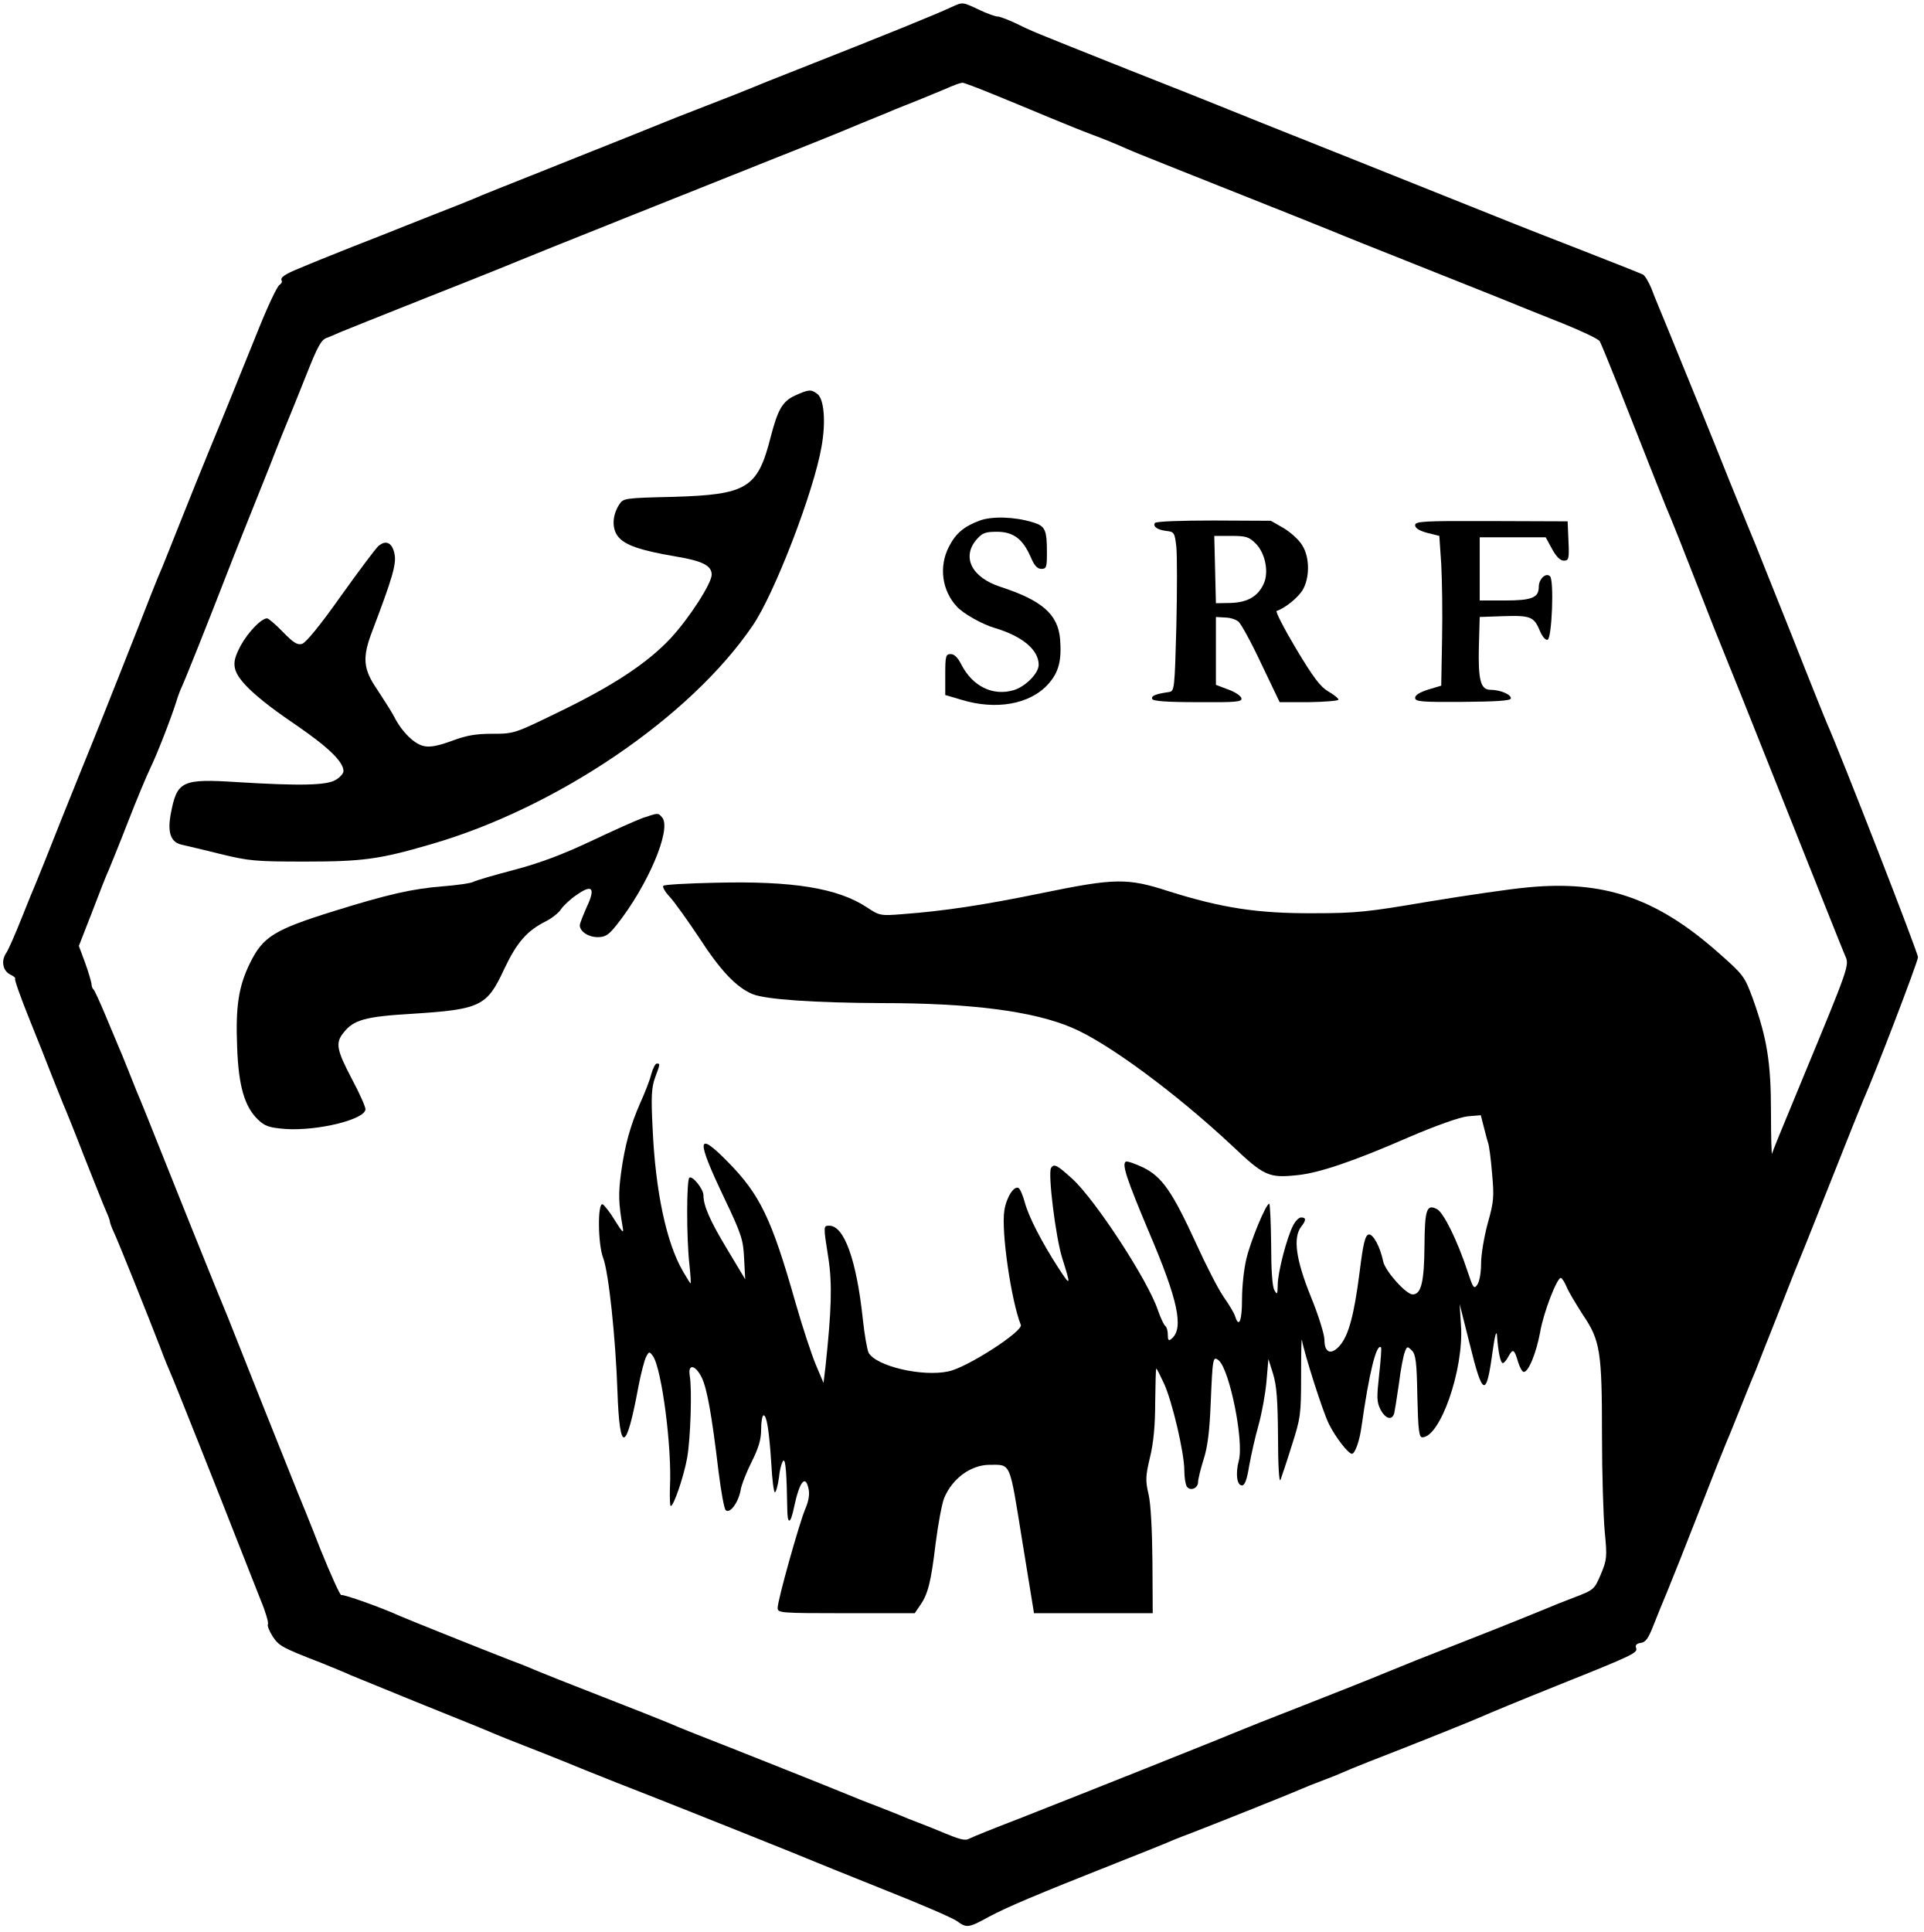
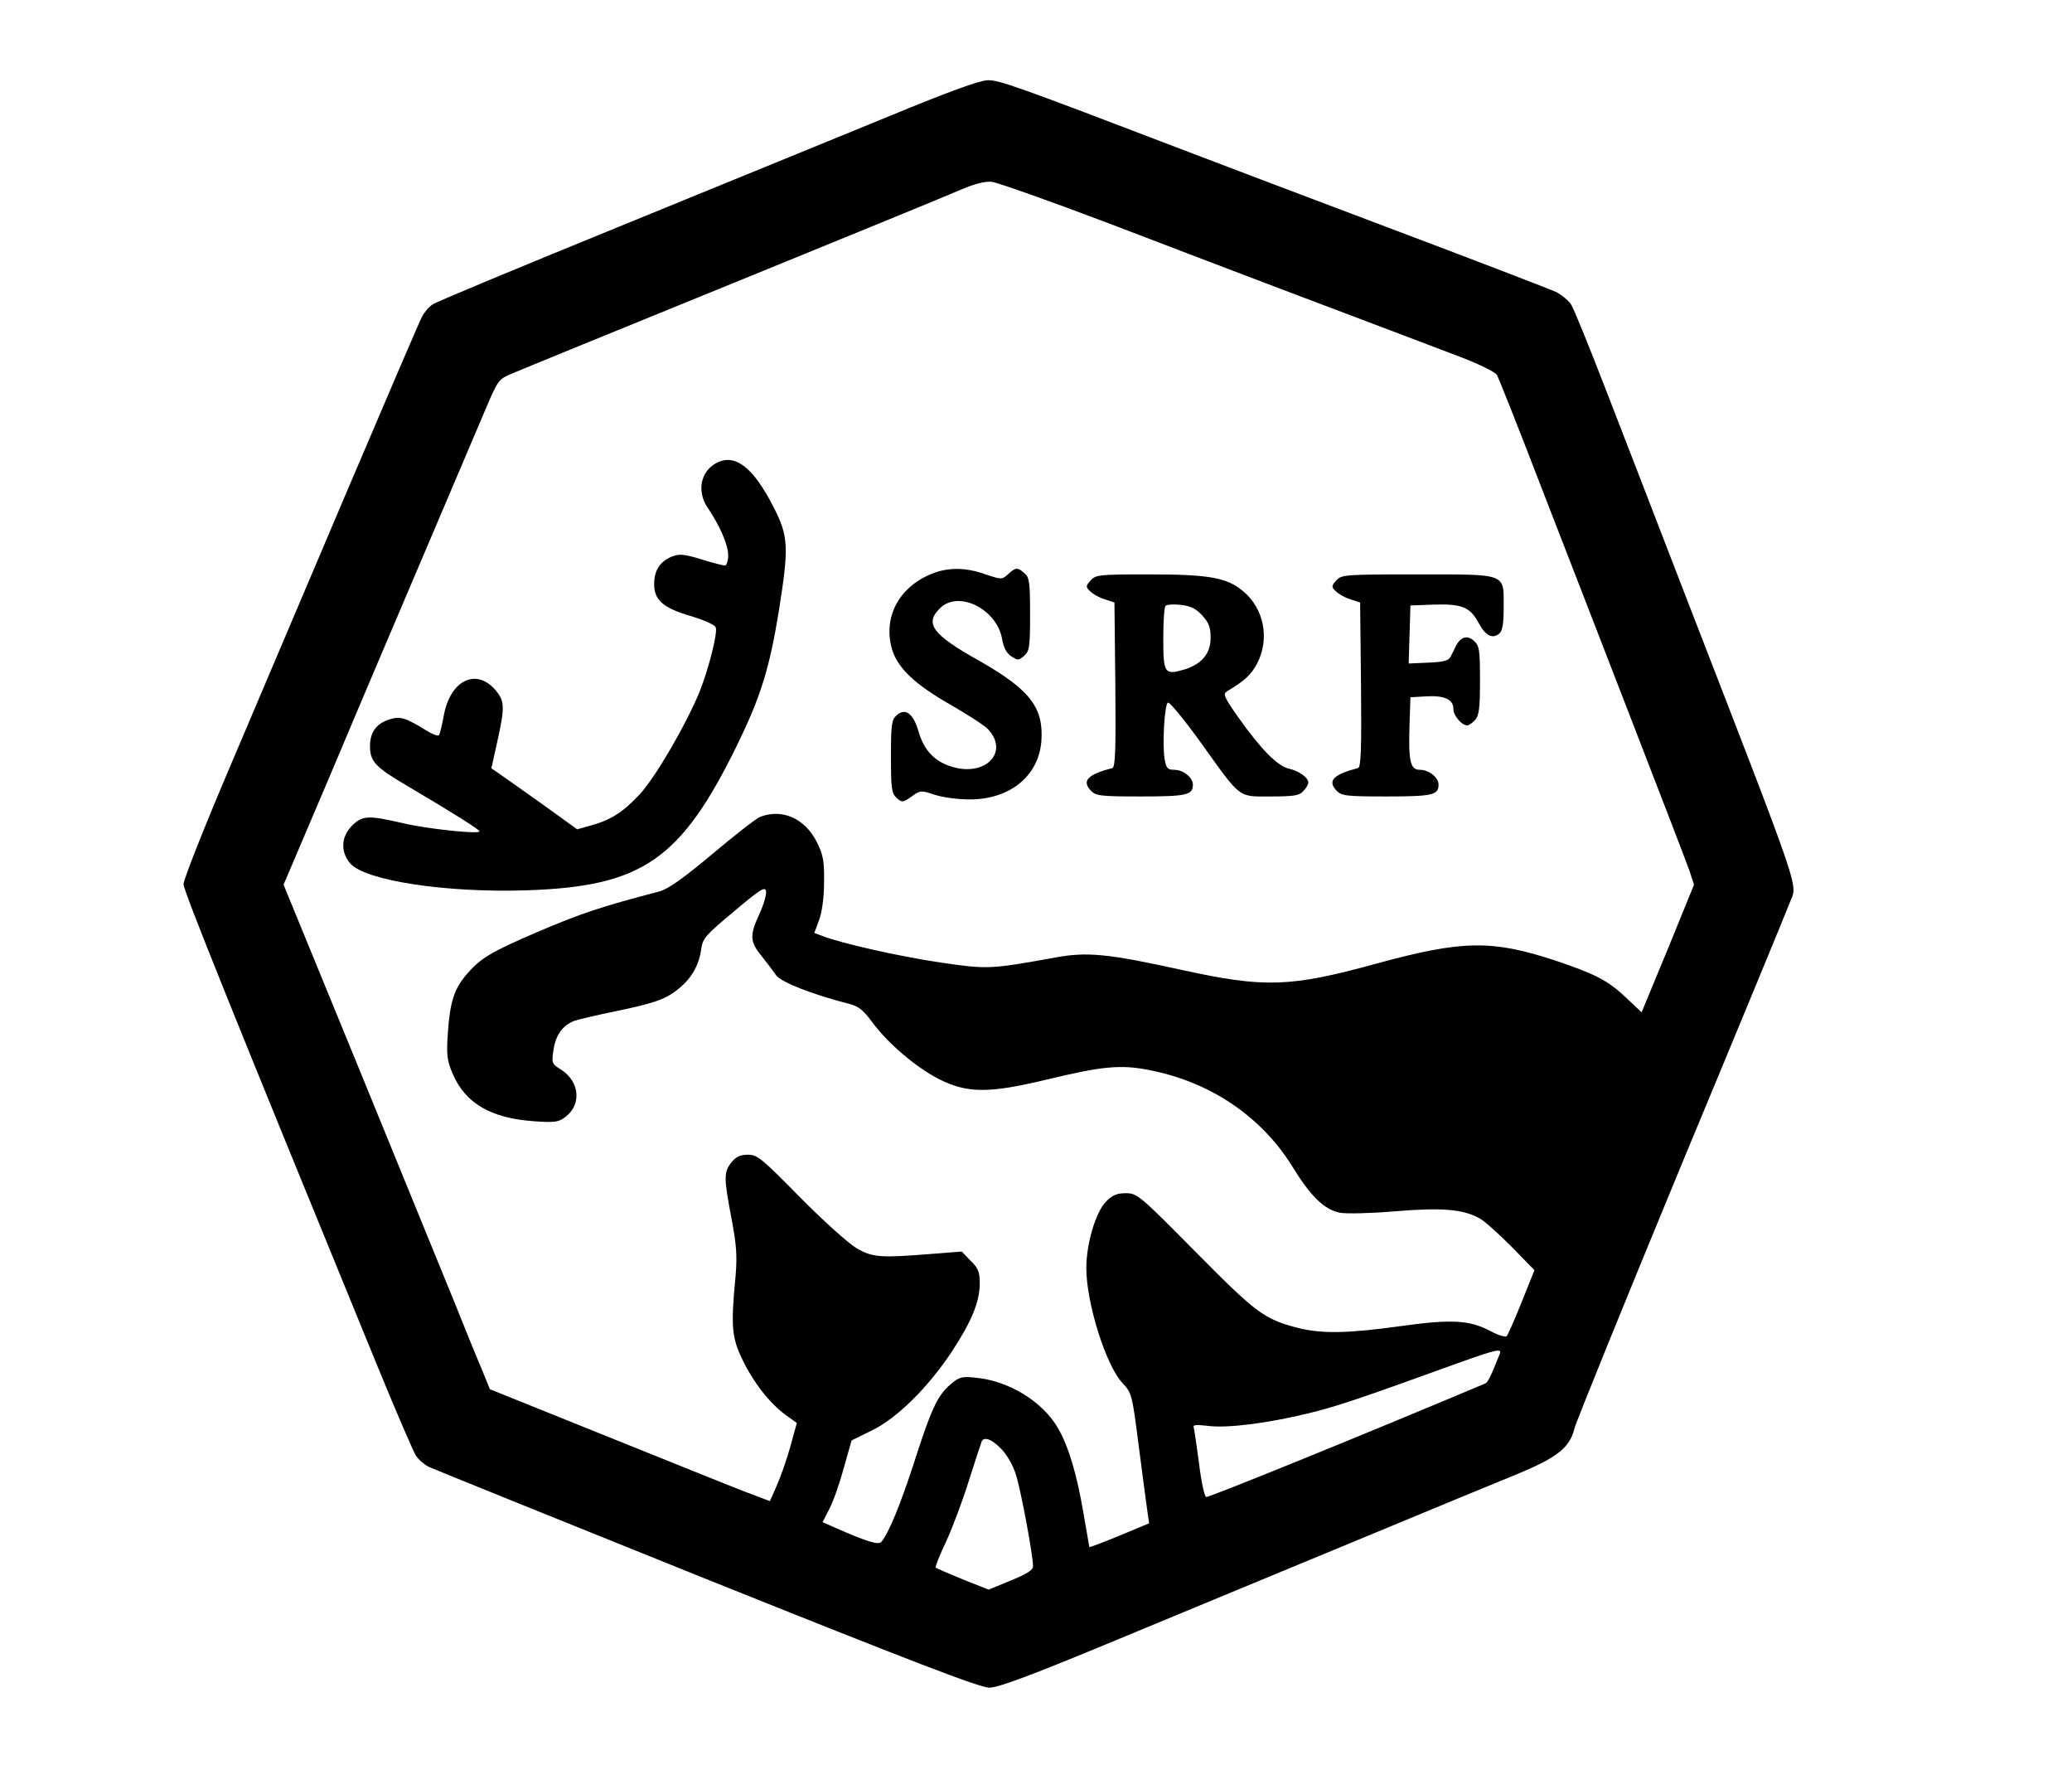
- <svg xmlns="http://www.w3.org/2000/svg" version="1.0" width="700pt" height="703pt" viewBox="0 0 700 703" preserveAspectRatio="xMidYMid meet">
-   <g transform="translate(0,703) scale(0.1,-0.1)" fill="#000000" stroke="none">
-     <path d="M3460 7003 c-56 -26 -215 -91 -555 -225 -82 -32 -159 -63 -170 -68 -11 -5 -85 -34 -165 -65 -80 -31 -154 -60 -165 -65 -19 -8 -79 -32 -475 -190 -85 -34 -164 -65 -175 -70 -11 -5 -54 -23 -95 -39 -41 -16 -120 -47 -175 -69 -55 -22 -143 -57 -195 -77 -52 -21 -108 -43 -125 -50 -16 -7 -50 -20 -75 -31 -54 -22 -71 -34 -65 -45 3 -4 -1 -11 -8 -16 -8 -4 -43 -78 -77 -163 -84 -207 -118 -293 -175 -430 -26 -63 -74 -182 -107 -265 -33 -82 -63 -159 -68 -170 -5 -11 -23 -54 -39 -95 -37 -96 -208 -527 -222 -560 -6 -14 -51 -126 -101 -250 -49 -124 -93 -234 -98 -245 -5 -11 -28 -67 -51 -125 -23 -58 -48 -115 -56 -127 -20 -29 -13 -65 14 -79 13 -6 21 -13 18 -16 -3 -2 20 -67 51 -144 31 -76 69 -173 85 -214 16 -41 34 -84 38 -95 5 -11 40 -96 76 -190 37 -93 73 -184 81 -202 8 -17 14 -34 14 -38 0 -4 6 -21 14 -38 17 -36 124 -303 168 -417 15 -41 33 -84 38 -95 12 -26 177 -441 245 -615 29 -74 67 -170 84 -213 18 -43 29 -82 26 -87 -3 -5 5 -25 17 -44 23 -35 33 -41 178 -97 41 -17 89 -36 105 -44 17 -7 125 -51 240 -98 199 -80 243 -98 290 -118 11 -5 54 -22 95 -38 41 -16 138 -54 215 -86 77 -31 190 -76 250 -99 120 -47 558 -222 590 -236 11 -5 128 -52 260 -105 132 -52 252 -104 267 -115 36 -26 42 -26 118 16 64 34 164 77 465 196 83 33 159 63 170 68 11 5 54 23 95 38 104 40 381 151 405 162 11 5 45 19 75 30 30 11 64 25 75 30 11 5 54 23 95 39 173 67 387 153 415 166 17 8 138 58 270 111 283 113 296 120 289 138 -4 9 2 16 17 18 18 2 28 17 46 63 13 33 37 92 53 130 16 39 68 169 115 290 47 121 90 229 95 240 5 11 30 72 55 135 25 63 50 124 55 135 4 11 38 97 75 190 37 94 70 179 75 190 5 11 59 146 120 300 61 154 115 289 120 300 41 91 200 506 200 522 0 17 -282 740 -330 848 -5 11 -64 157 -130 325 -67 168 -126 314 -130 325 -5 11 -48 117 -96 235 -81 203 -113 280 -221 545 -25 61 -54 130 -63 155 -10 24 -24 48 -31 51 -8 4 -108 44 -224 89 -115 45 -221 86 -235 92 -14 6 -261 104 -550 220 -289 115 -534 213 -545 218 -11 5 -153 61 -315 125 -364 145 -354 141 -415 171 -28 13 -57 24 -65 24 -8 0 -39 11 -68 25 -62 29 -57 28 -102 8z m157 -317 c59 -24 153 -63 208 -86 55 -23 125 -51 155 -62 30 -11 74 -29 97 -39 23 -11 99 -42 170 -70 343 -136 630 -251 648 -259 11 -5 90 -36 175 -70 390 -155 456 -182 475 -190 11 -4 76 -31 145 -58 69 -28 128 -56 132 -64 4 -7 35 -82 68 -165 128 -325 181 -459 190 -478 5 -11 48 -119 95 -240 47 -121 90 -229 95 -240 5 -11 104 -258 220 -550 116 -291 217 -545 225 -563 16 -34 14 -39 -155 -447 -84 -203 -108 -261 -111 -273 -2 -6 -4 61 -4 150 0 181 -14 269 -66 414 -30 81 -33 86 -125 167 -225 199 -416 265 -695 238 -66 -6 -229 -30 -362 -52 -218 -37 -259 -42 -417 -42 -204 -1 -333 19 -527 80 -151 49 -195 48 -463 -7 -214 -44 -356 -65 -502 -76 -85 -7 -87 -6 -134 25 -105 69 -267 96 -549 89 -101 -2 -187 -7 -191 -11 -4 -4 6 -22 23 -40 16 -17 64 -84 106 -147 79 -122 136 -182 195 -207 48 -20 227 -32 472 -33 322 0 549 -29 690 -89 130 -54 381 -240 584 -430 117 -111 134 -118 238 -107 78 8 201 49 405 138 100 43 186 73 214 76 l48 4 11 -43 c6 -24 13 -51 16 -59 3 -8 10 -58 14 -110 8 -86 6 -104 -16 -182 -13 -48 -24 -113 -24 -146 0 -33 -6 -66 -14 -77 -12 -17 -15 -12 -36 51 -36 109 -86 211 -110 224 -38 20 -45 0 -46 -133 -1 -132 -12 -177 -43 -177 -24 0 -99 84 -107 119 -11 54 -37 102 -53 99 -13 -3 -20 -32 -33 -136 -20 -157 -40 -231 -72 -268 -31 -36 -56 -27 -56 20 0 20 -22 91 -50 159 -54 134 -65 213 -35 253 19 24 19 34 0 34 -8 0 -21 -13 -29 -29 -23 -44 -56 -171 -56 -216 -1 -35 -2 -38 -12 -20 -8 13 -12 75 -12 167 -1 82 -4 148 -7 148 -12 0 -68 -136 -83 -200 -9 -36 -16 -102 -16 -147 0 -79 -11 -107 -25 -63 -3 11 -22 43 -42 71 -20 29 -64 115 -99 192 -88 192 -125 245 -194 279 -30 14 -58 24 -63 21 -15 -9 4 -65 83 -253 107 -250 129 -353 84 -391 -11 -9 -14 -7 -14 14 0 14 -4 28 -9 32 -5 3 -17 29 -27 57 -35 107 -227 401 -311 478 -56 51 -67 57 -78 40 -12 -20 17 -254 41 -329 32 -101 31 -104 -14 -35 -62 96 -108 186 -122 237 -7 26 -17 50 -23 54 -17 10 -45 -35 -52 -82 -12 -75 25 -328 60 -416 9 -23 -195 -155 -263 -169 -96 -21 -264 19 -291 68 -5 10 -15 65 -21 122 -23 216 -68 340 -122 340 -22 0 -22 0 -3 -120 14 -93 11 -188 -11 -394 l-7 -58 -28 66 c-15 36 -49 138 -74 226 -87 306 -129 393 -246 512 -114 116 -117 86 -12 -134 62 -130 68 -150 71 -218 l4 -75 -66 110 c-62 103 -86 157 -86 196 0 22 -39 71 -51 64 -11 -7 -11 -221 0 -317 4 -38 6 -68 4 -68 -1 0 -13 19 -27 43 -61 104 -101 293 -111 522 -6 114 -4 148 9 184 19 51 19 51 6 51 -5 0 -14 -17 -20 -39 -5 -21 -23 -67 -39 -102 -37 -84 -57 -155 -71 -258 -10 -76 -9 -108 6 -196 5 -25 0 -21 -28 24 -18 30 -39 56 -45 59 -19 6 -17 -147 2 -195 20 -53 45 -286 52 -485 8 -231 32 -224 77 20 9 46 21 92 27 104 11 21 12 21 25 4 32 -45 70 -333 62 -480 -1 -36 0 -66 3 -66 11 0 48 109 60 177 12 70 18 247 9 298 -7 44 21 39 44 -8 19 -40 36 -132 61 -342 9 -71 20 -134 26 -140 15 -14 45 26 54 71 3 21 22 68 41 106 25 50 34 80 34 118 0 27 4 50 9 50 11 0 20 -53 28 -177 3 -57 9 -103 13 -103 4 0 11 25 15 55 3 30 11 57 16 60 8 6 12 -48 14 -172 0 -63 12 -61 25 4 20 94 42 120 53 63 4 -18 -1 -45 -13 -72 -21 -50 -100 -330 -100 -359 0 -18 10 -19 249 -19 l250 0 19 28 c29 41 40 84 57 226 9 71 23 145 31 165 30 72 98 121 166 121 78 0 71 15 118 -276 l43 -264 216 0 216 0 -1 187 c-1 114 -6 211 -14 245 -12 51 -11 67 5 135 13 52 19 118 19 200 1 68 2 123 4 123 2 0 14 -24 28 -54 30 -65 74 -253 74 -316 0 -25 4 -51 9 -59 12 -18 41 -7 41 16 0 10 9 47 20 82 15 46 22 105 26 205 7 165 8 173 29 156 40 -33 93 -297 73 -366 -12 -46 -7 -89 12 -89 10 0 18 21 26 71 7 39 22 106 34 148 12 43 25 114 29 159 l7 82 17 -54 c13 -42 17 -95 18 -230 0 -102 4 -168 9 -156 4 11 23 67 41 125 32 100 34 112 34 254 0 82 1 141 3 130 9 -51 77 -264 98 -305 24 -49 71 -109 84 -109 11 0 28 47 35 100 27 191 54 304 71 287 2 -2 -1 -47 -7 -99 -9 -83 -9 -99 5 -127 18 -34 42 -41 50 -13 2 9 10 58 17 107 6 50 16 101 21 114 8 23 10 23 26 7 14 -14 18 -41 20 -166 3 -122 6 -150 18 -150 65 0 151 245 141 405 l-5 80 37 -147 c47 -191 60 -195 83 -25 8 58 14 79 16 57 4 -60 13 -100 21 -100 4 0 14 11 21 25 16 29 21 26 35 -22 6 -19 15 -35 20 -35 17 -2 46 69 60 145 12 71 61 197 75 197 4 0 14 -15 21 -32 7 -18 35 -64 60 -103 63 -93 69 -134 69 -439 0 -138 5 -295 10 -349 9 -93 8 -102 -14 -155 -24 -56 -25 -57 -98 -85 -40 -15 -82 -32 -93 -37 -11 -5 -89 -36 -173 -70 -83 -33 -221 -87 -305 -120 -83 -34 -161 -65 -172 -70 -11 -5 -119 -47 -240 -95 -121 -47 -229 -90 -240 -95 -24 -11 -558 -224 -795 -317 -91 -35 -173 -68 -182 -73 -16 -9 -32 -5 -113 29 -11 5 -38 15 -60 24 -22 8 -67 26 -100 40 -33 13 -76 30 -95 37 -19 7 -48 19 -65 26 -47 20 -482 193 -565 225 -41 16 -84 34 -95 39 -11 5 -119 48 -240 95 -121 47 -229 90 -240 95 -11 5 -54 23 -95 38 -101 39 -380 151 -405 162 -65 30 -206 80 -213 76 -4 -2 -38 73 -76 167 -37 95 -74 186 -81 202 -7 17 -65 163 -130 325 -64 162 -121 304 -125 315 -5 11 -71 173 -146 360 -157 393 -173 433 -185 460 -4 11 -20 49 -34 85 -14 36 -30 74 -35 85 -5 11 -25 61 -46 110 -21 50 -40 92 -44 95 -4 3 -7 12 -7 20 -1 8 -11 43 -23 76 l-23 62 48 123 c26 68 53 138 61 154 7 17 39 95 70 175 31 80 68 168 81 195 24 49 75 180 94 240 5 17 13 39 18 50 10 19 107 263 158 395 14 36 43 110 65 165 22 55 67 168 100 250 32 83 65 164 72 180 7 17 35 86 62 154 40 101 53 125 74 132 14 5 34 14 45 19 11 5 157 63 325 130 168 66 314 125 325 130 17 8 721 289 1080 432 55 22 114 46 130 53 17 7 55 23 85 35 30 12 64 26 75 31 11 4 49 20 85 34 36 15 79 32 95 39 36 16 58 24 67 25 4 1 56 -19 115 -43z" />
-     <path d="M2894 5591 c-46 -21 -63 -50 -89 -150 -48 -189 -86 -211 -358 -219 -172 -4 -179 -5 -193 -27 -26 -40 -28 -87 -5 -117 25 -32 82 -51 211 -73 96 -16 130 -33 130 -66 0 -32 -83 -160 -149 -231 -84 -90 -209 -173 -408 -269 -160 -78 -162 -79 -241 -79 -61 0 -95 -6 -148 -26 -47 -17 -78 -24 -100 -19 -35 6 -82 52 -110 108 -9 17 -37 61 -60 96 -53 77 -57 117 -18 218 71 187 87 240 80 276 -8 42 -31 54 -59 30 -11 -10 -73 -93 -138 -184 -75 -106 -126 -168 -140 -172 -17 -5 -32 5 -70 44 -26 27 -52 49 -57 49 -21 0 -69 -50 -96 -99 -21 -40 -26 -59 -21 -83 10 -45 80 -110 225 -208 115 -79 170 -132 170 -166 0 -8 -12 -22 -27 -31 -32 -21 -130 -23 -358 -9 -205 13 -221 5 -244 -118 -12 -67 1 -102 42 -110 12 -3 74 -17 137 -33 106 -26 130 -28 310 -28 208 0 270 8 455 62 460 132 949 464 1175 798 79 116 222 487 250 651 16 90 9 173 -16 191 -23 17 -31 16 -80 -6z" />
-     <path d="M3566 5136 c-59 -22 -88 -47 -113 -96 -37 -72 -25 -160 30 -218 23 -25 92 -64 137 -77 101 -30 160 -80 160 -134 0 -31 -48 -79 -90 -92 -76 -23 -150 13 -191 92 -13 26 -26 39 -39 39 -18 0 -20 -7 -20 -74 l0 -75 58 -17 c126 -39 250 -17 316 56 39 43 50 86 44 164 -8 91 -65 141 -218 191 -104 34 -141 108 -86 172 21 24 32 28 74 28 60 0 94 -26 123 -92 13 -31 24 -43 39 -43 18 0 20 6 20 58 0 86 -6 98 -53 112 -66 20 -147 22 -191 6z" />
-     <path d="M4203 5127 c-8 -13 9 -25 42 -29 28 -3 30 -6 36 -58 3 -30 3 -161 0 -290 -6 -225 -7 -235 -26 -238 -50 -7 -66 -14 -62 -25 2 -8 50 -12 166 -12 140 -1 161 1 159 14 -2 9 -23 23 -48 32 l-45 17 0 123 0 124 33 -2 c18 0 40 -7 49 -15 9 -7 47 -76 83 -153 l67 -140 106 0 c59 1 107 5 108 9 0 5 -16 18 -37 30 -29 17 -54 50 -117 155 -44 74 -76 136 -71 138 31 10 77 48 94 75 27 45 27 120 -1 164 -11 19 -42 47 -67 62 l-47 27 -208 1 c-116 0 -210 -3 -214 -9z m367 -75 c35 -35 49 -106 28 -148 -21 -45 -59 -66 -119 -68 l-54 -1 -3 123 -3 122 61 0 c54 0 65 -3 90 -28z" />
-     <path d="M5150 5119 c0 -11 15 -20 44 -28 l44 -11 7 -102 c3 -57 5 -179 3 -273 l-3 -170 -47 -14 c-31 -10 -48 -20 -48 -30 0 -14 21 -16 172 -15 120 1 173 4 176 12 4 14 -38 32 -74 32 -36 0 -45 36 -42 159 l3 106 88 3 c98 3 110 -2 132 -56 8 -19 20 -32 27 -30 16 6 24 216 9 231 -15 15 -41 -10 -41 -38 0 -40 -25 -50 -124 -50 l-91 0 0 115 0 115 120 0 120 0 23 -42 c15 -28 30 -43 43 -43 18 0 20 6 17 72 l-3 71 -278 1 c-250 1 -277 -1 -277 -15z" />
-     <path d="M2340 4054 c-25 -9 -110 -47 -190 -85 -102 -48 -184 -79 -278 -104 -73 -19 -141 -39 -150 -44 -9 -5 -59 -12 -110 -16 -112 -9 -200 -29 -396 -90 -218 -68 -259 -93 -306 -189 -42 -85 -53 -159 -47 -306 5 -142 27 -217 76 -264 25 -24 40 -29 99 -34 119 -8 292 35 292 72 0 9 -22 59 -50 111 -55 105 -60 130 -30 167 36 47 79 59 248 69 251 16 274 27 337 163 46 97 82 139 154 175 21 11 45 30 53 43 9 13 34 37 57 52 57 40 69 25 36 -45 -13 -30 -25 -59 -25 -66 0 -22 31 -43 65 -43 28 0 40 8 68 43 114 143 202 350 167 392 -15 18 -13 18 -70 -1z" />
+ <svg xmlns="http://www.w3.org/2000/svg" version="1.0" width="700pt" height="596pt" viewBox="0 0 700 596" preserveAspectRatio="xMidYMid meet">
+   <g transform="translate(0,596) scale(0.1,-0.1)" fill="#000000" stroke="none">
+     <path d="M3010 5570 c-157 -64 -564 -231 -905 -370 -341 -139 -630 -259 -643 -268 -13 -8 -29 -27 -37 -43 -8 -15 -122 -281 -254 -591 -131 -309 -309 -728 -395 -930 -86 -202 -156 -379 -156 -394 0 -23 167 -437 651 -1618 65 -159 126 -300 134 -312 8 -13 28 -30 43 -38 15 -7 438 -178 940 -380 691 -277 922 -366 954 -366 31 0 141 41 437 164 218 90 583 242 811 336 228 95 469 194 535 221 135 56 178 89 194 154 6 24 169 425 362 892 194 466 358 864 365 883 26 71 56 -15 -370 1085 -85 220 -199 516 -254 657 -55 142 -106 268 -115 281 -8 12 -30 30 -48 40 -19 9 -279 109 -579 222 -300 113 -597 226 -660 250 -596 228 -645 245 -684 244 -28 -1 -135 -40 -326 -119z m735 -364 c198 -76 461 -176 585 -223 124 -47 288 -109 365 -138 77 -29 187 -71 245 -93 57 -22 110 -48 117 -58 6 -11 72 -176 146 -369 75 -192 215 -555 312 -805 97 -250 184 -476 193 -502 l15 -46 -88 -216 -89 -215 -51 48 c-63 60 -105 81 -241 127 -214 70 -312 69 -602 -10 -294 -81 -380 -83 -659 -22 -250 55 -320 62 -428 42 -221 -40 -229 -40 -387 -17 -136 20 -337 65 -400 90 l-27 10 16 43 c10 27 17 76 17 128 1 72 -3 93 -24 135 -40 81 -118 115 -192 86 -13 -5 -85 -61 -161 -125 -99 -83 -150 -119 -180 -127 -195 -51 -262 -73 -412 -137 -156 -67 -191 -88 -237 -141 -44 -51 -58 -95 -65 -201 -5 -74 -3 -92 17 -138 43 -99 129 -149 275 -159 71 -5 83 -3 107 16 53 42 46 118 -16 158 -32 20 -33 23 -26 67 7 50 31 83 70 98 14 5 78 20 142 33 134 28 170 41 216 80 40 34 64 77 71 130 5 36 16 48 111 127 89 75 105 85 108 68 2 -11 -8 -45 -22 -76 -34 -73 -33 -94 7 -143 17 -22 40 -51 49 -65 17 -23 120 -64 245 -96 33 -8 49 -21 78 -60 54 -74 151 -156 228 -195 95 -48 169 -48 364 -1 187 45 249 51 345 32 208 -40 381 -158 486 -329 61 -99 107 -143 159 -153 21 -4 105 -2 188 5 156 13 226 7 282 -23 16 -8 64 -51 108 -95 l79 -81 -43 -107 c-24 -60 -47 -112 -51 -116 -4 -4 -28 3 -54 17 -71 38 -133 41 -305 17 -180 -25 -266 -26 -346 -6 -115 30 -140 49 -346 257 -189 191 -197 198 -236 198 -30 0 -46 -7 -67 -29 -35 -36 -66 -143 -66 -224 0 -119 67 -331 123 -389 30 -32 32 -39 53 -203 12 -93 25 -192 29 -220 l7 -50 -101 -42 c-56 -23 -101 -40 -101 -38 0 1 -9 54 -20 116 -22 131 -51 226 -86 286 -52 90 -167 160 -279 170 -45 5 -55 2 -83 -22 -45 -38 -66 -84 -124 -265 -46 -141 -84 -235 -110 -267 -10 -12 -44 -2 -156 47 l-43 19 22 43 c13 24 35 86 49 138 l27 95 67 33 c84 40 190 144 271 266 67 102 95 169 95 232 0 37 -5 51 -31 76 l-30 31 -102 -8 c-173 -14 -199 -12 -253 19 -27 16 -113 93 -191 172 -129 131 -144 144 -176 144 -26 0 -41 -7 -56 -26 -26 -33 -26 -51 0 -188 17 -90 20 -127 14 -196 -17 -177 -13 -210 29 -294 39 -76 94 -144 150 -182 l28 -20 -22 -80 c-12 -43 -33 -103 -46 -132 l-23 -52 -58 22 c-32 11 -244 97 -473 189 l-415 167 -28 69 c-16 37 -57 138 -91 223 -35 85 -179 438 -320 783 l-258 629 158 371 c86 205 230 543 319 752 89 209 181 426 205 482 42 99 44 102 89 121 25 11 363 149 751 307 388 158 734 300 770 316 42 18 78 27 100 25 19 -2 197 -65 395 -140z m1322 -3818 c-31 -78 -40 -97 -50 -101 -418 -176 -935 -386 -942 -383 -6 2 -17 53 -24 112 -8 60 -16 115 -18 122 -4 10 7 11 49 6 67 -8 199 9 336 42 95 23 162 45 507 170 129 46 150 51 142 32z m-1685 -321 c19 -19 40 -55 50 -87 17 -53 58 -273 58 -310 0 -13 -21 -26 -75 -48 l-75 -31 -88 35 c-48 20 -89 37 -91 40 -2 2 14 43 37 91 22 49 57 142 77 208 21 66 40 123 42 128 9 15 34 6 65 -26z" />
+     <path d="M2418 4395 c-52 -29 -64 -96 -27 -150 41 -61 69 -125 69 -160 0 -19 -5 -35 -11 -35 -6 0 -42 9 -80 21 -59 18 -74 19 -100 9 -40 -17 -59 -47 -59 -93 0 -54 31 -81 125 -108 42 -13 80 -29 83 -38 7 -18 -23 -137 -54 -216 -46 -112 -148 -288 -203 -348 -57 -61 -98 -87 -168 -106 l-43 -12 -122 88 c-68 48 -134 95 -146 103 l-22 15 20 90 c26 117 25 137 -5 173 -65 77 -152 36 -175 -81 -6 -34 -14 -66 -17 -70 -2 -4 -20 2 -38 13 -76 47 -93 52 -130 40 -44 -14 -65 -44 -65 -90 0 -52 18 -71 127 -135 159 -94 243 -147 243 -153 0 -10 -176 8 -260 28 -116 27 -136 26 -171 -9 -37 -37 -39 -88 -6 -127 50 -58 323 -100 596 -91 391 13 521 102 712 492 79 162 109 258 141 456 33 210 32 247 -17 343 -70 139 -133 187 -197 151z" />
+     <path d="M3158 4026 c-114 -41 -173 -141 -147 -249 16 -69 76 -127 205 -200 55 -32 110 -67 122 -80 72 -77 -8 -161 -121 -127 -58 17 -95 55 -113 117 -18 63 -45 84 -75 57 -17 -15 -19 -32 -19 -139 0 -108 2 -124 19 -140 19 -16 21 -16 51 5 29 21 32 21 77 6 26 -9 79 -16 119 -16 135 0 232 78 242 195 9 115 -38 176 -213 275 -155 87 -182 124 -130 175 63 64 195 -3 211 -106 5 -27 15 -46 31 -56 22 -14 25 -14 43 2 18 16 20 31 20 140 0 105 -2 124 -18 138 -24 22 -31 21 -56 -2 -21 -19 -22 -19 -76 -1 -64 23 -120 24 -172 6z" />
+     <path d="M3685 4000 c-17 -19 -18 -22 -2 -37 9 -9 31 -22 49 -27 l33 -11 3 -278 c2 -217 0 -278 -10 -281 -84 -22 -103 -43 -74 -75 18 -19 30 -21 171 -21 155 0 175 5 175 40 0 24 -32 50 -63 50 -22 0 -27 6 -32 33 -9 49 -1 190 11 194 6 2 55 -58 110 -134 139 -194 125 -183 237 -183 78 0 97 3 110 18 10 10 17 23 17 29 0 17 -33 40 -66 47 -37 8 -93 64 -169 171 -50 71 -54 81 -40 90 59 35 81 55 102 94 43 83 24 185 -47 244 -54 46 -115 57 -315 57 -170 0 -183 -1 -200 -20z m377 -119 c22 -24 28 -41 28 -75 0 -53 -30 -89 -88 -107 -68 -20 -72 -14 -72 104 0 57 3 107 8 111 4 4 27 6 52 3 33 -4 51 -13 72 -36z" />
+     <path d="M4515 4000 c-17 -19 -18 -22 -2 -37 9 -9 31 -22 49 -27 l33 -11 3 -278 c2 -217 0 -278 -10 -281 -84 -22 -103 -43 -74 -75 18 -19 30 -21 171 -21 155 0 175 5 175 40 0 24 -32 50 -63 50 -33 0 -39 28 -35 155 l3 90 52 3 c62 4 93 -10 93 -42 0 -23 28 -56 47 -56 5 0 17 8 26 18 14 15 17 41 17 134 0 103 -2 117 -21 134 -22 20 -45 13 -61 -19 -4 -9 -12 -25 -17 -34 -6 -14 -23 -19 -75 -21 l-67 -3 3 98 3 98 80 3 c95 3 122 -9 151 -63 22 -42 46 -54 69 -35 11 9 15 34 15 90 0 115 14 110 -292 110 -244 0 -256 -1 -273 -20z" />
  </g>
</svg>
